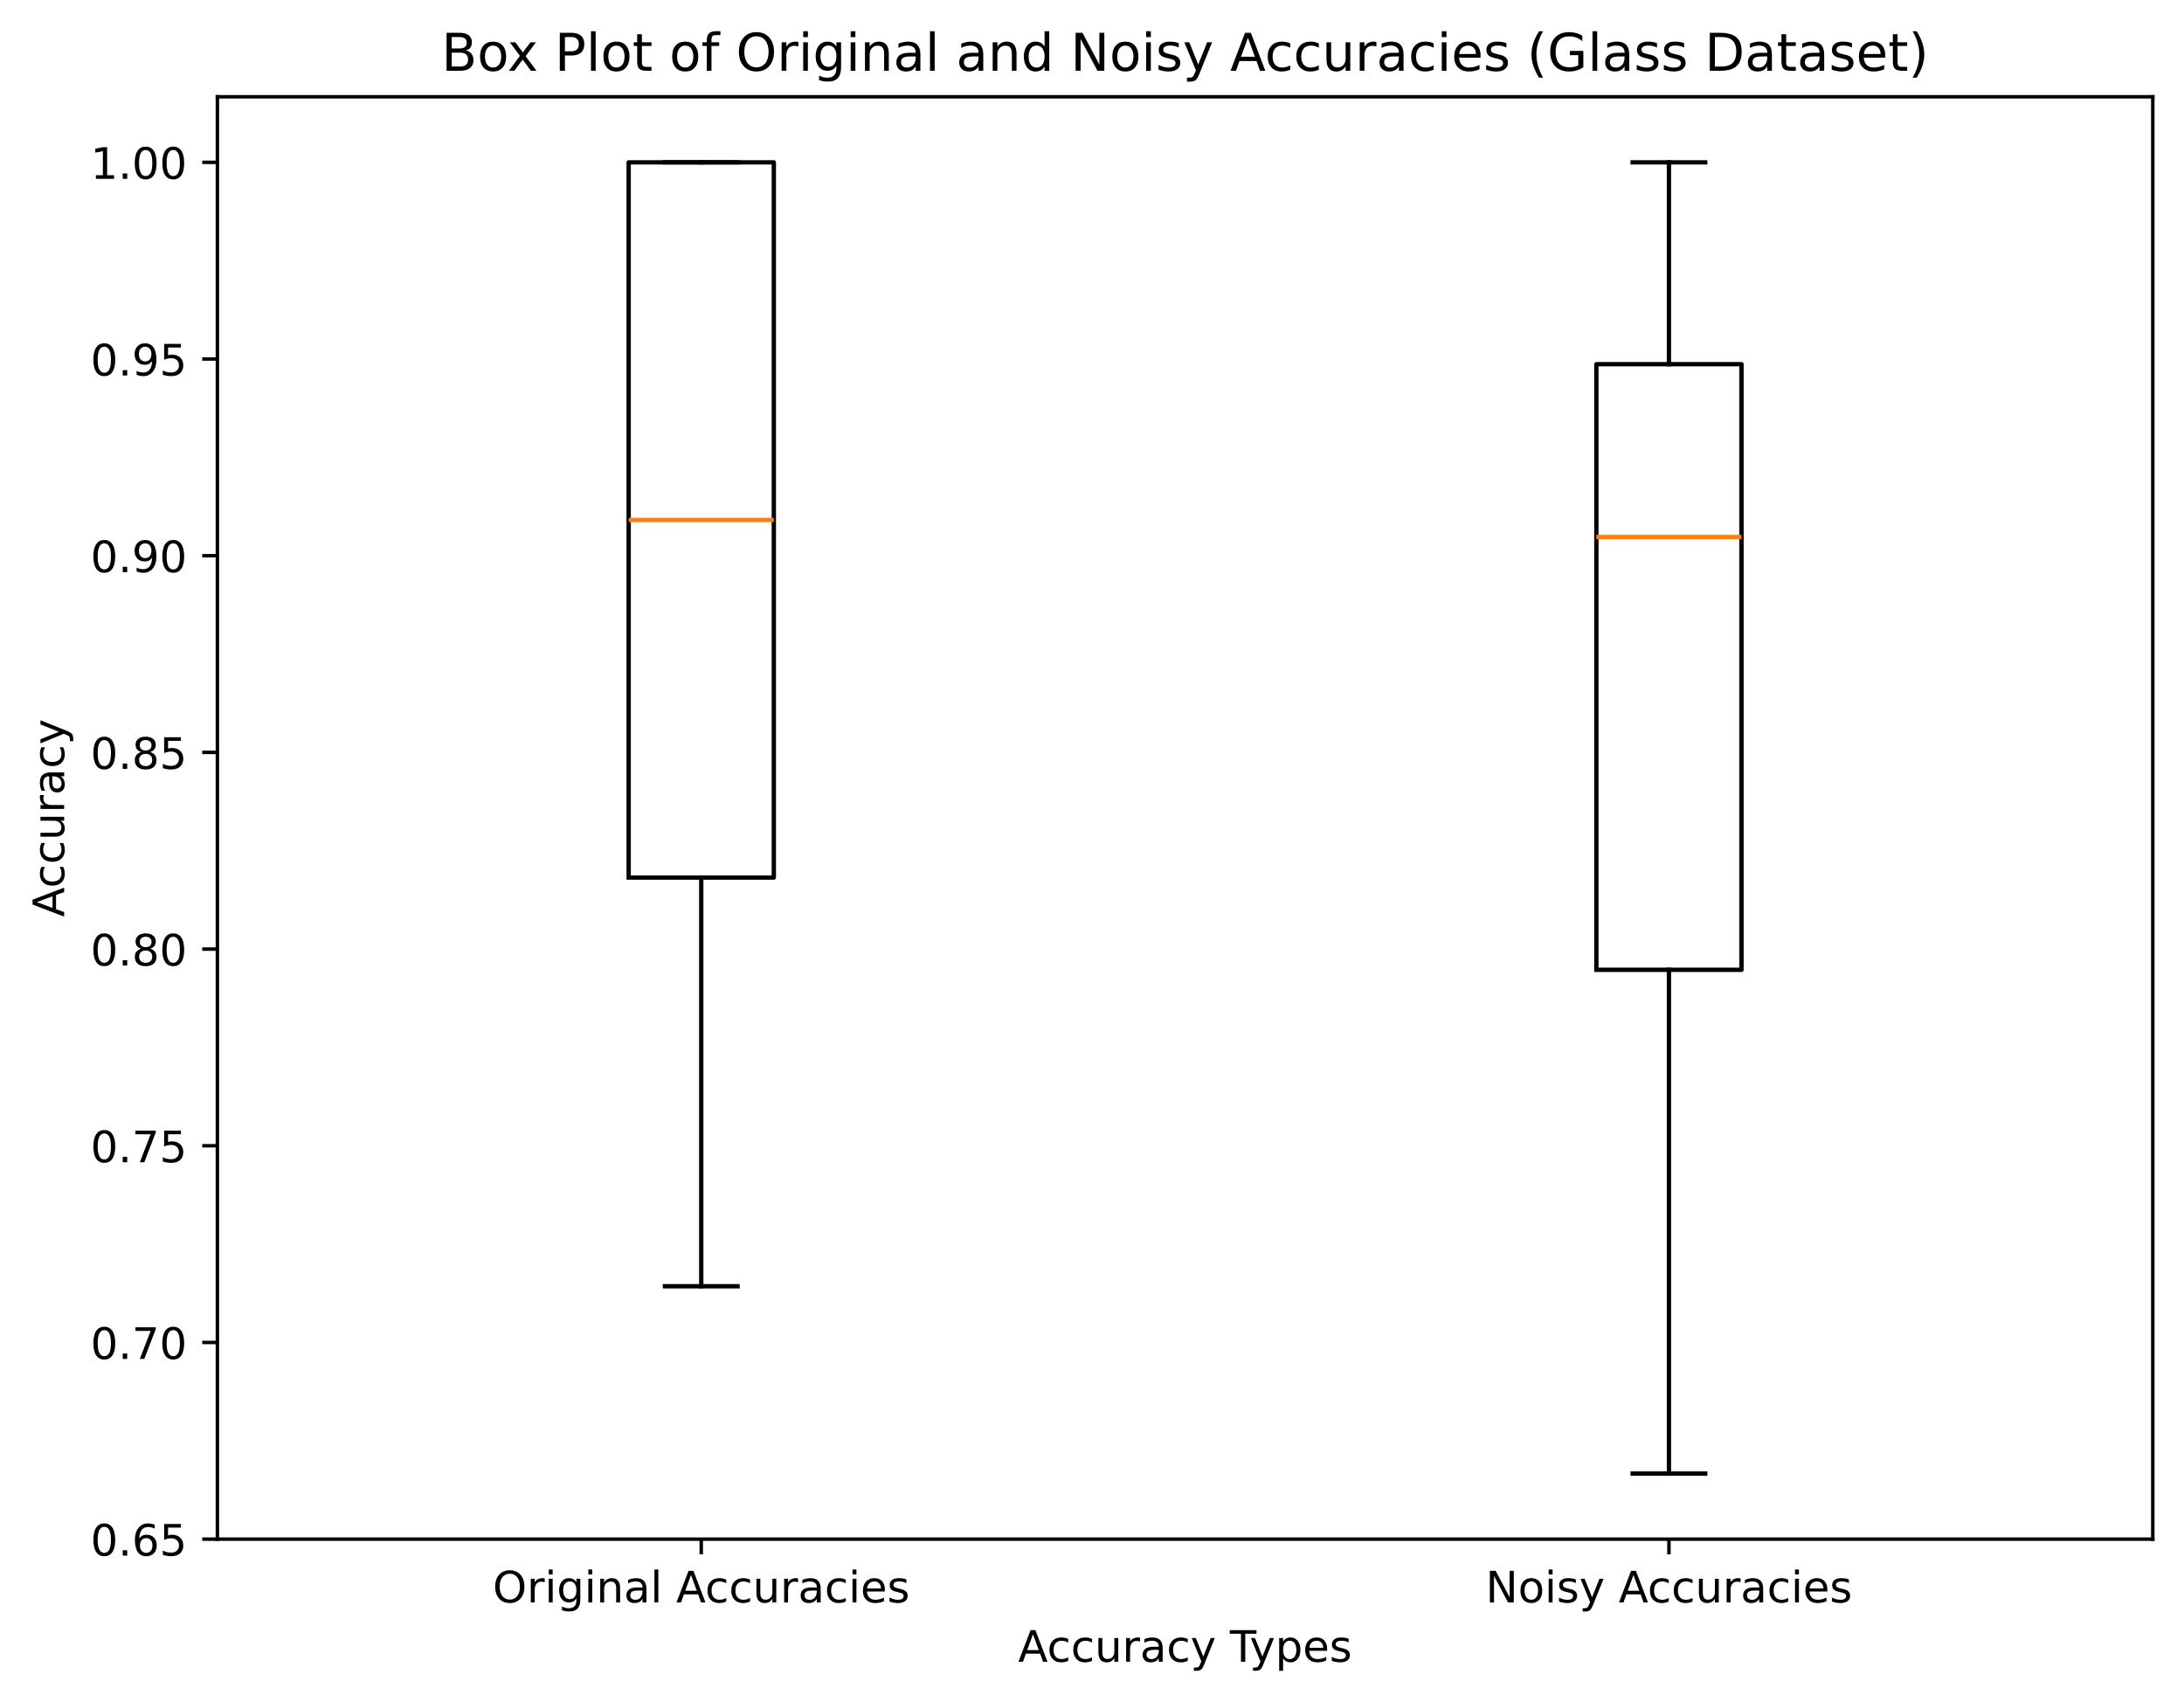
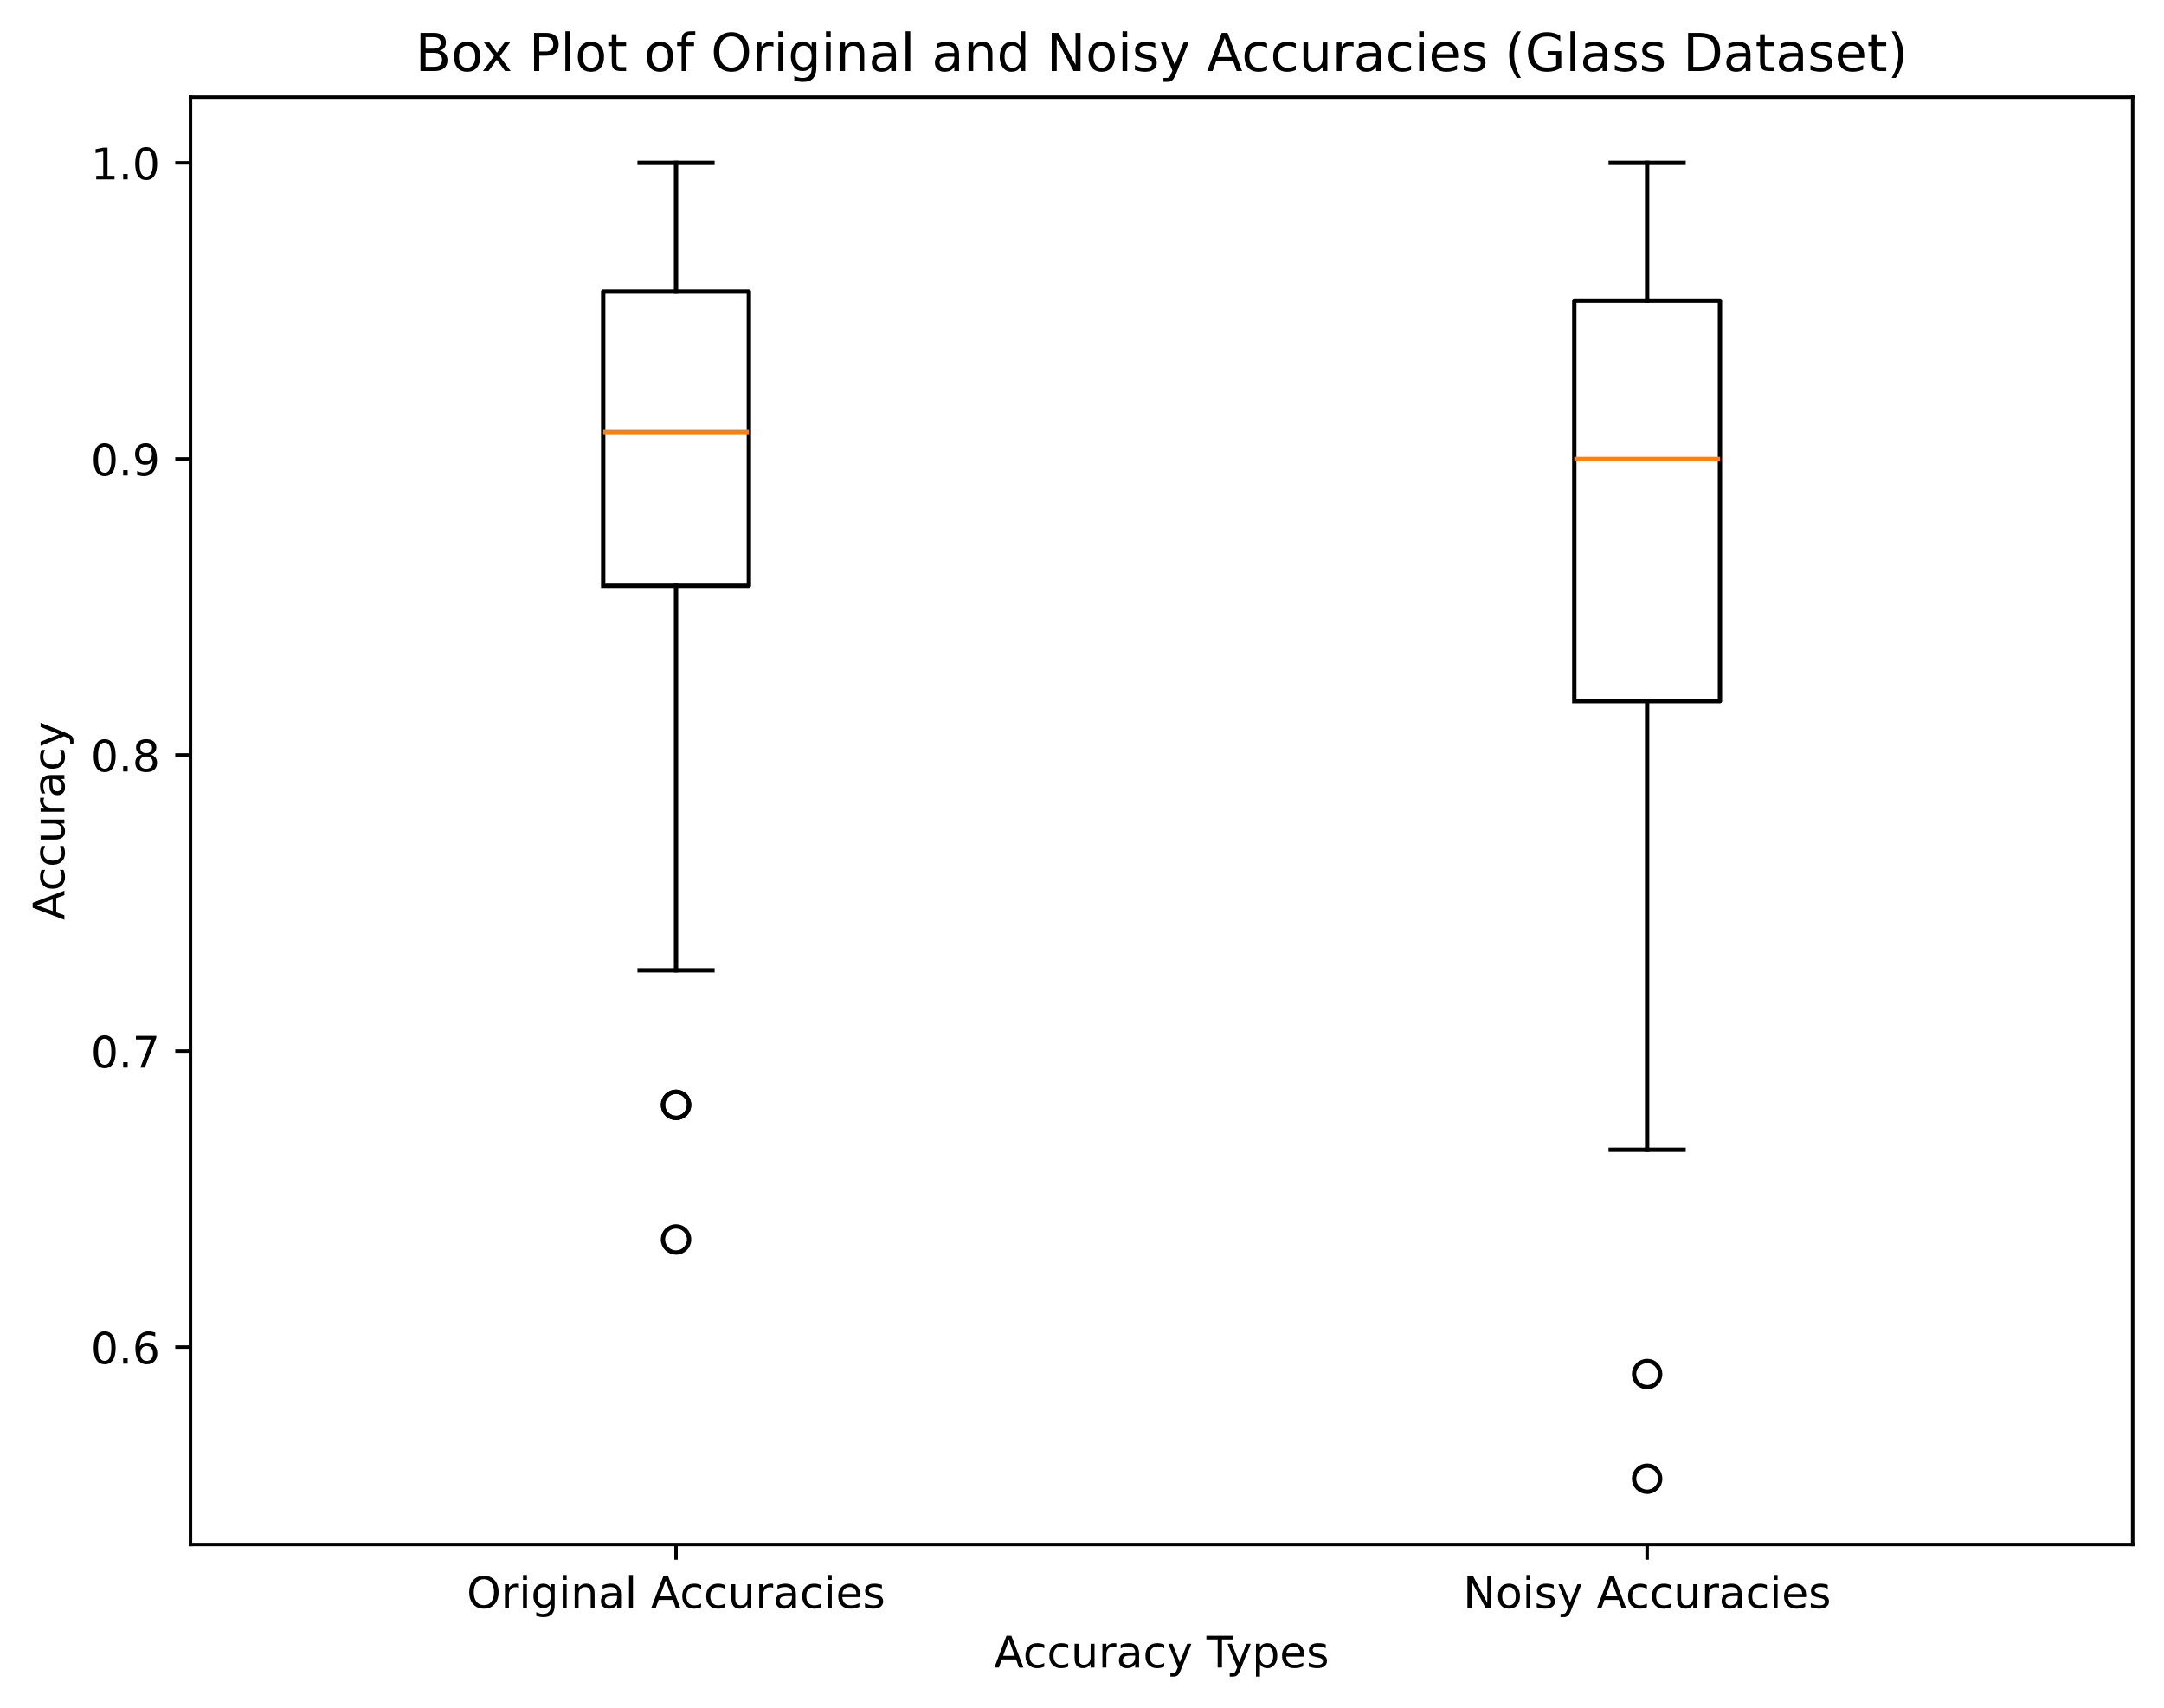
- <svg xmlns="http://www.w3.org/2000/svg" xmlns:xlink="http://www.w3.org/1999/xlink" width="503.744pt" height="392.514pt" viewBox="0 0 503.744 392.514" version="1.1">
+ <svg xmlns="http://www.w3.org/2000/svg" xmlns:xlink="http://www.w3.org/1999/xlink" width="497.381pt" height="392.514pt" viewBox="0 0 497.381 392.514" version="1.1">
  <defs>
    <style type="text/css">*{stroke-linejoin: round; stroke-linecap: butt}</style>
  </defs>
  <g id="figure_1">
    <g id="patch_1">
-       <path d="M 0 392.514  L 503.744 392.514  L 503.744 0  L 0 0  z " style="fill: #ffffff" />
+       <path d="M 0 392.514  L 497.381 392.514  L 497.381 0  L 0 0  z " style="fill: #ffffff" />
    </g>
    <g id="axes_1">
      <g id="patch_2">
-         <path d="M 50.144 354.958  L 496.544 354.958  L 496.544 22.318  L 50.144 22.318  z " style="fill: #ffffff" />
+         <path d="M 43.781 354.958  L 490.181 354.958  L 490.181 22.318  L 43.781 22.318  z " style="fill: #ffffff" />
      </g>
      <g id="matplotlib.axis_1">
        <g id="xtick_1">
          <g id="line2d_1">
            <defs>
-               <path id="mc51090e6df" d="M 0 0  L 0 3.5  " style="stroke: #000000; stroke-width: 0.8" />
+               <path id="mabdabd1447" d="M 0 0  L 0 3.5  " style="stroke: #000000; stroke-width: 0.8" />
            </defs>
            <g>
-               <use xlink:href="#mc51090e6df" x="161.744" y="354.958" style="stroke: #000000; stroke-width: 0.8" />
+               <use xlink:href="#mabdabd1447" x="155.381" y="354.958" style="stroke: #000000; stroke-width: 0.8" />
            </g>
          </g>
          <g id="text_1">
-             <g transform="translate(113.65 369.5566) scale(0.1 -0.1)">
+             <g transform="translate(107.2875 369.5566) scale(0.1 -0.1)">
              <defs>
                <path id="DejaVuSans-4f" d="M 2522 4238  Q 1834 4238 1429 3725  Q 1025 3213 1025 2328  Q 1025 1447 1429 934  Q 1834 422 2522 422  Q 3209 422 3611 934  Q 4013 1447 4013 2328  Q 4013 3213 3611 3725  Q 3209 4238 2522 4238  z M 2522 4750  Q 3503 4750 4090 4092  Q 4678 3434 4678 2328  Q 4678 1225 4090 567  Q 3503 -91 2522 -91  Q 1538 -91 948 565  Q 359 1222 359 2328  Q 359 3434 948 4092  Q 1538 4750 2522 4750  z " transform="scale(0.015625)" />
                <path id="DejaVuSans-72" d="M 2631 2963  Q 2534 3019 2420 3045  Q 2306 3072 2169 3072  Q 1681 3072 1420 2755  Q 1159 2438 1159 1844  L 1159 0  L 581 0  L 581 3500  L 1159 3500  L 1159 2956  Q 1341 3275 1631 3429  Q 1922 3584 2338 3584  Q 2397 3584 2469 3576  Q 2541 3569 2628 3553  L 2631 2963  z " transform="scale(0.015625)" />
                <path id="DejaVuSans-69" d="M 603 3500  L 1178 3500  L 1178 0  L 603 0  L 603 3500  z M 603 4863  L 1178 4863  L 1178 4134  L 603 4134  L 603 4863  z " transform="scale(0.015625)" />
                <path id="DejaVuSans-67" d="M 2906 1791  Q 2906 2416 2648 2759  Q 2391 3103 1925 3103  Q 1463 3103 1205 2759  Q 947 2416 947 1791  Q 947 1169 1205 825  Q 1463 481 1925 481  Q 2391 481 2648 825  Q 2906 1169 2906 1791  z M 3481 434  Q 3481 -459 3084 -895  Q 2688 -1331 1869 -1331  Q 1566 -1331 1297 -1286  Q 1028 -1241 775 -1147  L 775 -588  Q 1028 -725 1275 -790  Q 1522 -856 1778 -856  Q 2344 -856 2625 -561  Q 2906 -266 2906 331  L 2906 616  Q 2728 306 2450 153  Q 2172 0 1784 0  Q 1141 0 747 490  Q 353 981 353 1791  Q 353 2603 747 3093  Q 1141 3584 1784 3584  Q 2172 3584 2450 3431  Q 2728 3278 2906 2969  L 2906 3500  L 3481 3500  L 3481 434  z " transform="scale(0.015625)" />
                <path id="DejaVuSans-6e" d="M 3513 2113  L 3513 0  L 2938 0  L 2938 2094  Q 2938 2591 2744 2837  Q 2550 3084 2163 3084  Q 1697 3084 1428 2787  Q 1159 2491 1159 1978  L 1159 0  L 581 0  L 581 3500  L 1159 3500  L 1159 2956  Q 1366 3272 1645 3428  Q 1925 3584 2291 3584  Q 2894 3584 3203 3211  Q 3513 2838 3513 2113  z " transform="scale(0.015625)" />
                <path id="DejaVuSans-61" d="M 2194 1759  Q 1497 1759 1228 1600  Q 959 1441 959 1056  Q 959 750 1161 570  Q 1363 391 1709 391  Q 2188 391 2477 730  Q 2766 1069 2766 1631  L 2766 1759  L 2194 1759  z M 3341 1997  L 3341 0  L 2766 0  L 2766 531  Q 2569 213 2275 61  Q 1981 -91 1556 -91  Q 1019 -91 701 211  Q 384 513 384 1019  Q 384 1609 779 1909  Q 1175 2209 1959 2209  L 2766 2209  L 2766 2266  Q 2766 2663 2505 2880  Q 2244 3097 1772 3097  Q 1472 3097 1187 3025  Q 903 2953 641 2809  L 641 3341  Q 956 3463 1253 3523  Q 1550 3584 1831 3584  Q 2591 3584 2966 3190  Q 3341 2797 3341 1997  z " transform="scale(0.015625)" />
                <path id="DejaVuSans-6c" d="M 603 4863  L 1178 4863  L 1178 0  L 603 0  L 603 4863  z " transform="scale(0.015625)" />
                <path id="DejaVuSans-20" transform="scale(0.015625)" />
                <path id="DejaVuSans-41" d="M 2188 4044  L 1331 1722  L 3047 1722  L 2188 4044  z M 1831 4666  L 2547 4666  L 4325 0  L 3669 0  L 3244 1197  L 1141 1197  L 716 0  L 50 0  L 1831 4666  z " transform="scale(0.015625)" />
                <path id="DejaVuSans-63" d="M 3122 3366  L 3122 2828  Q 2878 2963 2633 3030  Q 2388 3097 2138 3097  Q 1578 3097 1268 2742  Q 959 2388 959 1747  Q 959 1106 1268 751  Q 1578 397 2138 397  Q 2388 397 2633 464  Q 2878 531 3122 666  L 3122 134  Q 2881 22 2623 -34  Q 2366 -91 2075 -91  Q 1284 -91 818 406  Q 353 903 353 1747  Q 353 2603 823 3093  Q 1294 3584 2113 3584  Q 2378 3584 2631 3529  Q 2884 3475 3122 3366  z " transform="scale(0.015625)" />
                <path id="DejaVuSans-75" d="M 544 1381  L 544 3500  L 1119 3500  L 1119 1403  Q 1119 906 1312 657  Q 1506 409 1894 409  Q 2359 409 2629 706  Q 2900 1003 2900 1516  L 2900 3500  L 3475 3500  L 3475 0  L 2900 0  L 2900 538  Q 2691 219 2414 64  Q 2138 -91 1772 -91  Q 1169 -91 856 284  Q 544 659 544 1381  z M 1991 3584  L 1991 3584  z " transform="scale(0.015625)" />
                <path id="DejaVuSans-65" d="M 3597 1894  L 3597 1613  L 953 1613  Q 991 1019 1311 708  Q 1631 397 2203 397  Q 2534 397 2845 478  Q 3156 559 3463 722  L 3463 178  Q 3153 47 2828 -22  Q 2503 -91 2169 -91  Q 1331 -91 842 396  Q 353 884 353 1716  Q 353 2575 817 3079  Q 1281 3584 2069 3584  Q 2775 3584 3186 3129  Q 3597 2675 3597 1894  z M 3022 2063  Q 3016 2534 2758 2815  Q 2500 3097 2075 3097  Q 1594 3097 1305 2825  Q 1016 2553 972 2059  L 3022 2063  z " transform="scale(0.015625)" />
                <path id="DejaVuSans-73" d="M 2834 3397  L 2834 2853  Q 2591 2978 2328 3040  Q 2066 3103 1784 3103  Q 1356 3103 1142 2972  Q 928 2841 928 2578  Q 928 2378 1081 2264  Q 1234 2150 1697 2047  L 1894 2003  Q 2506 1872 2764 1633  Q 3022 1394 3022 966  Q 3022 478 2636 193  Q 2250 -91 1575 -91  Q 1294 -91 989 -36  Q 684 19 347 128  L 347 722  Q 666 556 975 473  Q 1284 391 1588 391  Q 1994 391 2212 530  Q 2431 669 2431 922  Q 2431 1156 2273 1281  Q 2116 1406 1581 1522  L 1381 1569  Q 847 1681 609 1914  Q 372 2147 372 2553  Q 372 3047 722 3315  Q 1072 3584 1716 3584  Q 2034 3584 2315 3537  Q 2597 3491 2834 3397  z " transform="scale(0.015625)" />
              </defs>
              <use xlink:href="#DejaVuSans-4f" />
              <use xlink:href="#DejaVuSans-72" x="78.711" />
              <use xlink:href="#DejaVuSans-69" x="119.824" />
              <use xlink:href="#DejaVuSans-67" x="147.607" />
              <use xlink:href="#DejaVuSans-69" x="211.084" />
              <use xlink:href="#DejaVuSans-6e" x="238.867" />
              <use xlink:href="#DejaVuSans-61" x="302.246" />
              <use xlink:href="#DejaVuSans-6c" x="363.525" />
              <use xlink:href="#DejaVuSans-20" x="391.309" />
              <use xlink:href="#DejaVuSans-41" x="423.096" />
              <use xlink:href="#DejaVuSans-63" x="489.754" />
              <use xlink:href="#DejaVuSans-63" x="544.734" />
              <use xlink:href="#DejaVuSans-75" x="599.715" />
              <use xlink:href="#DejaVuSans-72" x="663.094" />
              <use xlink:href="#DejaVuSans-61" x="704.207" />
              <use xlink:href="#DejaVuSans-63" x="765.486" />
              <use xlink:href="#DejaVuSans-69" x="820.467" />
              <use xlink:href="#DejaVuSans-65" x="848.25" />
              <use xlink:href="#DejaVuSans-73" x="909.773" />
            </g>
          </g>
        </g>
        <g id="xtick_2">
          <g id="line2d_2">
            <g>
-               <use xlink:href="#mc51090e6df" x="384.944" y="354.958" style="stroke: #000000; stroke-width: 0.8" />
+               <use xlink:href="#mabdabd1447" x="378.581" y="354.958" style="stroke: #000000; stroke-width: 0.8" />
            </g>
          </g>
          <g id="text_2">
-             <g transform="translate(342.6625 369.5566) scale(0.1 -0.1)">
+             <g transform="translate(336.3 369.5566) scale(0.1 -0.1)">
              <defs>
                <path id="DejaVuSans-4e" d="M 628 4666  L 1478 4666  L 3547 763  L 3547 4666  L 4159 4666  L 4159 0  L 3309 0  L 1241 3903  L 1241 0  L 628 0  L 628 4666  z " transform="scale(0.015625)" />
                <path id="DejaVuSans-6f" d="M 1959 3097  Q 1497 3097 1228 2736  Q 959 2375 959 1747  Q 959 1119 1226 758  Q 1494 397 1959 397  Q 2419 397 2687 759  Q 2956 1122 2956 1747  Q 2956 2369 2687 2733  Q 2419 3097 1959 3097  z M 1959 3584  Q 2709 3584 3137 3096  Q 3566 2609 3566 1747  Q 3566 888 3137 398  Q 2709 -91 1959 -91  Q 1206 -91 779 398  Q 353 888 353 1747  Q 353 2609 779 3096  Q 1206 3584 1959 3584  z " transform="scale(0.015625)" />
                <path id="DejaVuSans-79" d="M 2059 -325  Q 1816 -950 1584 -1140  Q 1353 -1331 966 -1331  L 506 -1331  L 506 -850  L 844 -850  Q 1081 -850 1212 -737  Q 1344 -625 1503 -206  L 1606 56  L 191 3500  L 800 3500  L 1894 763  L 2988 3500  L 3597 3500  L 2059 -325  z " transform="scale(0.015625)" />
              </defs>
              <use xlink:href="#DejaVuSans-4e" />
              <use xlink:href="#DejaVuSans-6f" x="74.805" />
              <use xlink:href="#DejaVuSans-69" x="135.986" />
              <use xlink:href="#DejaVuSans-73" x="163.77" />
              <use xlink:href="#DejaVuSans-79" x="215.869" />
              <use xlink:href="#DejaVuSans-20" x="275.049" />
              <use xlink:href="#DejaVuSans-41" x="306.836" />
              <use xlink:href="#DejaVuSans-63" x="373.494" />
              <use xlink:href="#DejaVuSans-63" x="428.475" />
              <use xlink:href="#DejaVuSans-75" x="483.455" />
              <use xlink:href="#DejaVuSans-72" x="546.834" />
              <use xlink:href="#DejaVuSans-61" x="587.947" />
              <use xlink:href="#DejaVuSans-63" x="649.227" />
              <use xlink:href="#DejaVuSans-69" x="704.207" />
              <use xlink:href="#DejaVuSans-65" x="731.99" />
              <use xlink:href="#DejaVuSans-73" x="793.514" />
            </g>
          </g>
        </g>
        <g id="text_3">
-           <g transform="translate(234.8391 383.2347) scale(0.1 -0.1)">
+           <g transform="translate(228.4766 383.2347) scale(0.1 -0.1)">
            <defs>
              <path id="DejaVuSans-54" d="M -19 4666  L 3928 4666  L 3928 4134  L 2272 4134  L 2272 0  L 1638 0  L 1638 4134  L -19 4134  L -19 4666  z " transform="scale(0.015625)" />
              <path id="DejaVuSans-70" d="M 1159 525  L 1159 -1331  L 581 -1331  L 581 3500  L 1159 3500  L 1159 2969  Q 1341 3281 1617 3432  Q 1894 3584 2278 3584  Q 2916 3584 3314 3078  Q 3713 2572 3713 1747  Q 3713 922 3314 415  Q 2916 -91 2278 -91  Q 1894 -91 1617 61  Q 1341 213 1159 525  z M 3116 1747  Q 3116 2381 2855 2742  Q 2594 3103 2138 3103  Q 1681 3103 1420 2742  Q 1159 2381 1159 1747  Q 1159 1113 1420 752  Q 1681 391 2138 391  Q 2594 391 2855 752  Q 3116 1113 3116 1747  z " transform="scale(0.015625)" />
            </defs>
            <use xlink:href="#DejaVuSans-41" />
            <use xlink:href="#DejaVuSans-63" x="66.658" />
            <use xlink:href="#DejaVuSans-63" x="121.639" />
            <use xlink:href="#DejaVuSans-75" x="176.619" />
            <use xlink:href="#DejaVuSans-72" x="239.998" />
            <use xlink:href="#DejaVuSans-61" x="281.111" />
            <use xlink:href="#DejaVuSans-63" x="342.391" />
            <use xlink:href="#DejaVuSans-79" x="397.371" />
            <use xlink:href="#DejaVuSans-20" x="456.551" />
            <use xlink:href="#DejaVuSans-54" x="488.338" />
            <use xlink:href="#DejaVuSans-79" x="533.797" />
            <use xlink:href="#DejaVuSans-70" x="592.977" />
            <use xlink:href="#DejaVuSans-65" x="656.453" />
            <use xlink:href="#DejaVuSans-73" x="717.977" />
          </g>
        </g>
      </g>
      <g id="matplotlib.axis_2">
        <g id="ytick_1">
          <g id="line2d_3">
            <defs>
-               <path id="m0db973814f" d="M 0 0  L -3.5 0  " style="stroke: #000000; stroke-width: 0.8" />
+               <path id="ma15ca8f8d2" d="M 0 0  L -3.5 0  " style="stroke: #000000; stroke-width: 0.8" />
            </defs>
            <g>
-               <use xlink:href="#m0db973814f" x="50.144" y="354.958" style="stroke: #000000; stroke-width: 0.8" />
+               <use xlink:href="#ma15ca8f8d2" x="43.781" y="309.598" style="stroke: #000000; stroke-width: 0.8" />
            </g>
          </g>
          <g id="text_4">
-             <g transform="translate(20.87813 358.7573) scale(0.1 -0.1)">
+             <g transform="translate(20.87813 313.3973) scale(0.1 -0.1)">
              <defs>
                <path id="DejaVuSans-30" d="M 2034 4250  Q 1547 4250 1301 3770  Q 1056 3291 1056 2328  Q 1056 1369 1301 889  Q 1547 409 2034 409  Q 2525 409 2770 889  Q 3016 1369 3016 2328  Q 3016 3291 2770 3770  Q 2525 4250 2034 4250  z M 2034 4750  Q 2819 4750 3233 4129  Q 3647 3509 3647 2328  Q 3647 1150 3233 529  Q 2819 -91 2034 -91  Q 1250 -91 836 529  Q 422 1150 422 2328  Q 422 3509 836 4129  Q 1250 4750 2034 4750  z " transform="scale(0.015625)" />
                <path id="DejaVuSans-2e" d="M 684 794  L 1344 794  L 1344 0  L 684 0  L 684 794  z " transform="scale(0.015625)" />
                <path id="DejaVuSans-36" d="M 2113 2584  Q 1688 2584 1439 2293  Q 1191 2003 1191 1497  Q 1191 994 1439 701  Q 1688 409 2113 409  Q 2538 409 2786 701  Q 3034 994 3034 1497  Q 3034 2003 2786 2293  Q 2538 2584 2113 2584  z M 3366 4563  L 3366 3988  Q 3128 4100 2886 4159  Q 2644 4219 2406 4219  Q 1781 4219 1451 3797  Q 1122 3375 1075 2522  Q 1259 2794 1537 2939  Q 1816 3084 2150 3084  Q 2853 3084 3261 2657  Q 3669 2231 3669 1497  Q 3669 778 3244 343  Q 2819 -91 2113 -91  Q 1303 -91 875 529  Q 447 1150 447 2328  Q 447 3434 972 4092  Q 1497 4750 2381 4750  Q 2619 4750 2861 4703  Q 3103 4656 3366 4563  z " transform="scale(0.015625)" />
-                 <path id="DejaVuSans-35" d="M 691 4666  L 3169 4666  L 3169 4134  L 1269 4134  L 1269 2991  Q 1406 3038 1543 3061  Q 1681 3084 1819 3084  Q 2600 3084 3056 2656  Q 3513 2228 3513 1497  Q 3513 744 3044 326  Q 2575 -91 1722 -91  Q 1428 -91 1123 -41  Q 819 9 494 109  L 494 744  Q 775 591 1075 516  Q 1375 441 1709 441  Q 2250 441 2565 725  Q 2881 1009 2881 1497  Q 2881 1984 2565 2268  Q 2250 2553 1709 2553  Q 1456 2553 1204 2497  Q 953 2441 691 2322  L 691 4666  z " transform="scale(0.015625)" />
              </defs>
              <use xlink:href="#DejaVuSans-30" />
              <use xlink:href="#DejaVuSans-2e" x="63.623" />
              <use xlink:href="#DejaVuSans-36" x="95.41" />
-               <use xlink:href="#DejaVuSans-35" x="159.033" />
            </g>
          </g>
        </g>
        <g id="ytick_2">
          <g id="line2d_4">
            <g>
-               <use xlink:href="#m0db973814f" x="50.144" y="309.598" style="stroke: #000000; stroke-width: 0.8" />
+               <use xlink:href="#ma15ca8f8d2" x="43.781" y="241.558" style="stroke: #000000; stroke-width: 0.8" />
            </g>
          </g>
          <g id="text_5">
-             <g transform="translate(20.87813 313.3973) scale(0.1 -0.1)">
+             <g transform="translate(20.87813 245.3573) scale(0.1 -0.1)">
              <defs>
                <path id="DejaVuSans-37" d="M 525 4666  L 3525 4666  L 3525 4397  L 1831 0  L 1172 0  L 2766 4134  L 525 4134  L 525 4666  z " transform="scale(0.015625)" />
              </defs>
              <use xlink:href="#DejaVuSans-30" />
              <use xlink:href="#DejaVuSans-2e" x="63.623" />
              <use xlink:href="#DejaVuSans-37" x="95.41" />
-               <use xlink:href="#DejaVuSans-30" x="159.033" />
            </g>
          </g>
        </g>
        <g id="ytick_3">
          <g id="line2d_5">
            <g>
-               <use xlink:href="#m0db973814f" x="50.144" y="264.238" style="stroke: #000000; stroke-width: 0.8" />
+               <use xlink:href="#ma15ca8f8d2" x="43.781" y="173.518" style="stroke: #000000; stroke-width: 0.8" />
            </g>
          </g>
          <g id="text_6">
-             <g transform="translate(20.87813 268.0373) scale(0.1 -0.1)">
+             <g transform="translate(20.87813 177.3173) scale(0.1 -0.1)">
+               <defs>
+                 <path id="DejaVuSans-38" d="M 2034 2216  Q 1584 2216 1326 1975  Q 1069 1734 1069 1313  Q 1069 891 1326 650  Q 1584 409 2034 409  Q 2484 409 2743 651  Q 3003 894 3003 1313  Q 3003 1734 2745 1975  Q 2488 2216 2034 2216  z M 1403 2484  Q 997 2584 770 2862  Q 544 3141 544 3541  Q 544 4100 942 4425  Q 1341 4750 2034 4750  Q 2731 4750 3128 4425  Q 3525 4100 3525 3541  Q 3525 3141 3298 2862  Q 3072 2584 2669 2484  Q 3125 2378 3379 2068  Q 3634 1759 3634 1313  Q 3634 634 3220 271  Q 2806 -91 2034 -91  Q 1263 -91 848 271  Q 434 634 434 1313  Q 434 1759 690 2068  Q 947 2378 1403 2484  z M 1172 3481  Q 1172 3119 1398 2916  Q 1625 2713 2034 2713  Q 2441 2713 2670 2916  Q 2900 3119 2900 3481  Q 2900 3844 2670 4047  Q 2441 4250 2034 4250  Q 1625 4250 1398 4047  Q 1172 3844 1172 3481  z " transform="scale(0.015625)" />
+               </defs>
              <use xlink:href="#DejaVuSans-30" />
              <use xlink:href="#DejaVuSans-2e" x="63.623" />
-               <use xlink:href="#DejaVuSans-37" x="95.41" />
-               <use xlink:href="#DejaVuSans-35" x="159.033" />
+               <use xlink:href="#DejaVuSans-38" x="95.41" />
            </g>
          </g>
        </g>
        <g id="ytick_4">
          <g id="line2d_6">
            <g>
-               <use xlink:href="#m0db973814f" x="50.144" y="218.878" style="stroke: #000000; stroke-width: 0.8" />
+               <use xlink:href="#ma15ca8f8d2" x="43.781" y="105.478" style="stroke: #000000; stroke-width: 0.8" />
            </g>
          </g>
          <g id="text_7">
-             <g transform="translate(20.87813 222.6773) scale(0.1 -0.1)">
-               <defs>
-                 <path id="DejaVuSans-38" d="M 2034 2216  Q 1584 2216 1326 1975  Q 1069 1734 1069 1313  Q 1069 891 1326 650  Q 1584 409 2034 409  Q 2484 409 2743 651  Q 3003 894 3003 1313  Q 3003 1734 2745 1975  Q 2488 2216 2034 2216  z M 1403 2484  Q 997 2584 770 2862  Q 544 3141 544 3541  Q 544 4100 942 4425  Q 1341 4750 2034 4750  Q 2731 4750 3128 4425  Q 3525 4100 3525 3541  Q 3525 3141 3298 2862  Q 3072 2584 2669 2484  Q 3125 2378 3379 2068  Q 3634 1759 3634 1313  Q 3634 634 3220 271  Q 2806 -91 2034 -91  Q 1263 -91 848 271  Q 434 634 434 1313  Q 434 1759 690 2068  Q 947 2378 1403 2484  z M 1172 3481  Q 1172 3119 1398 2916  Q 1625 2713 2034 2713  Q 2441 2713 2670 2916  Q 2900 3119 2900 3481  Q 2900 3844 2670 4047  Q 2441 4250 2034 4250  Q 1625 4250 1398 4047  Q 1172 3844 1172 3481  z " transform="scale(0.015625)" />
+             <g transform="translate(20.87813 109.2773) scale(0.1 -0.1)">
+               <defs>
+                 <path id="DejaVuSans-39" d="M 703 97  L 703 672  Q 941 559 1184 500  Q 1428 441 1663 441  Q 2288 441 2617 861  Q 2947 1281 2994 2138  Q 2813 1869 2534 1725  Q 2256 1581 1919 1581  Q 1219 1581 811 2004  Q 403 2428 403 3163  Q 403 3881 828 4315  Q 1253 4750 1959 4750  Q 2769 4750 3195 4129  Q 3622 3509 3622 2328  Q 3622 1225 3098 567  Q 2575 -91 1691 -91  Q 1453 -91 1209 -44  Q 966 3 703 97  z M 1959 2075  Q 2384 2075 2632 2365  Q 2881 2656 2881 3163  Q 2881 3666 2632 3958  Q 2384 4250 1959 4250  Q 1534 4250 1286 3958  Q 1038 3666 1038 3163  Q 1038 2656 1286 2365  Q 1534 2075 1959 2075  z " transform="scale(0.015625)" />
              </defs>
              <use xlink:href="#DejaVuSans-30" />
              <use xlink:href="#DejaVuSans-2e" x="63.623" />
-               <use xlink:href="#DejaVuSans-38" x="95.41" />
-               <use xlink:href="#DejaVuSans-30" x="159.033" />
+               <use xlink:href="#DejaVuSans-39" x="95.41" />
            </g>
          </g>
        </g>
        <g id="ytick_5">
          <g id="line2d_7">
            <g>
-               <use xlink:href="#m0db973814f" x="50.144" y="173.518" style="stroke: #000000; stroke-width: 0.8" />
+               <use xlink:href="#ma15ca8f8d2" x="43.781" y="37.438" style="stroke: #000000; stroke-width: 0.8" />
            </g>
          </g>
          <g id="text_8">
-             <g transform="translate(20.87813 177.3173) scale(0.1 -0.1)">
-               <use xlink:href="#DejaVuSans-30" />
-               <use xlink:href="#DejaVuSans-2e" x="63.623" />
-               <use xlink:href="#DejaVuSans-38" x="95.41" />
-               <use xlink:href="#DejaVuSans-35" x="159.033" />
-             </g>
-           </g>
-         </g>
-         <g id="ytick_6">
-           <g id="line2d_8">
-             <g>
-               <use xlink:href="#m0db973814f" x="50.144" y="128.158" style="stroke: #000000; stroke-width: 0.8" />
-             </g>
-           </g>
-           <g id="text_9">
-             <g transform="translate(20.87813 131.9573) scale(0.1 -0.1)">
-               <defs>
-                 <path id="DejaVuSans-39" d="M 703 97  L 703 672  Q 941 559 1184 500  Q 1428 441 1663 441  Q 2288 441 2617 861  Q 2947 1281 2994 2138  Q 2813 1869 2534 1725  Q 2256 1581 1919 1581  Q 1219 1581 811 2004  Q 403 2428 403 3163  Q 403 3881 828 4315  Q 1253 4750 1959 4750  Q 2769 4750 3195 4129  Q 3622 3509 3622 2328  Q 3622 1225 3098 567  Q 2575 -91 1691 -91  Q 1453 -91 1209 -44  Q 966 3 703 97  z M 1959 2075  Q 2384 2075 2632 2365  Q 2881 2656 2881 3163  Q 2881 3666 2632 3958  Q 2384 4250 1959 4250  Q 1534 4250 1286 3958  Q 1038 3666 1038 3163  Q 1038 2656 1286 2365  Q 1534 2075 1959 2075  z " transform="scale(0.015625)" />
-               </defs>
-               <use xlink:href="#DejaVuSans-30" />
-               <use xlink:href="#DejaVuSans-2e" x="63.623" />
-               <use xlink:href="#DejaVuSans-39" x="95.41" />
-               <use xlink:href="#DejaVuSans-30" x="159.033" />
-             </g>
-           </g>
-         </g>
-         <g id="ytick_7">
-           <g id="line2d_9">
-             <g>
-               <use xlink:href="#m0db973814f" x="50.144" y="82.798" style="stroke: #000000; stroke-width: 0.8" />
-             </g>
-           </g>
-           <g id="text_10">
-             <g transform="translate(20.87813 86.59734) scale(0.1 -0.1)">
-               <use xlink:href="#DejaVuSans-30" />
-               <use xlink:href="#DejaVuSans-2e" x="63.623" />
-               <use xlink:href="#DejaVuSans-39" x="95.41" />
-               <use xlink:href="#DejaVuSans-35" x="159.033" />
-             </g>
-           </g>
-         </g>
-         <g id="ytick_8">
-           <g id="line2d_10">
-             <g>
-               <use xlink:href="#m0db973814f" x="50.144" y="37.438" style="stroke: #000000; stroke-width: 0.8" />
-             </g>
-           </g>
-           <g id="text_11">
            <g transform="translate(20.87813 41.23734) scale(0.1 -0.1)">
              <defs>
                <path id="DejaVuSans-31" d="M 794 531  L 1825 531  L 1825 4091  L 703 3866  L 703 4441  L 1819 4666  L 2450 4666  L 2450 531  L 3481 531  L 3481 0  L 794 0  L 794 531  z " transform="scale(0.015625)" />
              </defs>
              <use xlink:href="#DejaVuSans-31" />
              <use xlink:href="#DejaVuSans-2e" x="63.623" />
              <use xlink:href="#DejaVuSans-30" x="95.41" />
-               <use xlink:href="#DejaVuSans-30" x="159.033" />
-             </g>
-           </g>
-         </g>
-         <g id="text_12">
+             </g>
+           </g>
+         </g>
+         <g id="text_9">
          <g transform="translate(14.79844 211.4663) rotate(-90) scale(0.1 -0.1)">
            <use xlink:href="#DejaVuSans-41" />
            <use xlink:href="#DejaVuSans-63" x="66.658" />
            <use xlink:href="#DejaVuSans-63" x="121.639" />
            <use xlink:href="#DejaVuSans-75" x="176.619" />
            <use xlink:href="#DejaVuSans-72" x="239.998" />
            <use xlink:href="#DejaVuSans-61" x="281.111" />
            <use xlink:href="#DejaVuSans-63" x="342.391" />
            <use xlink:href="#DejaVuSans-79" x="397.371" />
          </g>
        </g>
      </g>
+       <g id="line2d_8">
+         <path d="M 138.641 134.638  L 172.121 134.638  L 172.121 67.021  L 138.641 67.021  L 138.641 134.638  " clip-path="url(#pa31dfd7f23)" style="fill: none; stroke: #000000; stroke-linecap: square" />
+       </g>
+       <g id="line2d_9">
+         <path d="M 155.381 134.638  L 155.381 223.002  " clip-path="url(#pa31dfd7f23)" style="fill: none; stroke: #000000; stroke-linecap: square" />
+       </g>
+       <g id="line2d_10">
+         <path d="M 155.381 67.021  L 155.381 37.438  " clip-path="url(#pa31dfd7f23)" style="fill: none; stroke: #000000; stroke-linecap: square" />
+       </g>
      <g id="line2d_11">
-         <path d="M 145.004 202.384  L 178.484 202.384  L 178.484 37.438  L 145.004 37.438  L 145.004 202.384  " clip-path="url(#p9200343633)" style="fill: none; stroke: #000000; stroke-linecap: square" />
+         <path d="M 147.011 223.002  L 163.751 223.002  " clip-path="url(#pa31dfd7f23)" style="fill: none; stroke: #000000; stroke-linecap: square" />
      </g>
      <g id="line2d_12">
-         <path d="M 161.744 202.384  L 161.744 296.638  " clip-path="url(#p9200343633)" style="fill: none; stroke: #000000; stroke-linecap: square" />
+         <path d="M 147.011 37.438  L 163.751 37.438  " clip-path="url(#pa31dfd7f23)" style="fill: none; stroke: #000000; stroke-linecap: square" />
      </g>
      <g id="line2d_13">
-         <path d="M 161.744 37.438  L 161.744 37.438  " clip-path="url(#p9200343633)" style="fill: none; stroke: #000000; stroke-linecap: square" />
+         <defs>
+           <path id="m48a4d6f429" d="M 0 3  C 0.796 3 1.559 2.684 2.121 2.121  C 2.684 1.559 3 0.796 3 0  C 3 -0.796 2.684 -1.559 2.121 -2.121  C 1.559 -2.684 0.796 -3 0 -3  C -0.796 -3 -1.559 -2.684 -2.121 -2.121  C -2.684 -1.559 -3 -0.796 -3 0  C -3 0.796 -2.684 1.559 -2.121 2.121  C -1.559 2.684 -0.796 3 0 3  z " style="stroke: #000000" />
+         </defs>
+         <g clip-path="url(#pa31dfd7f23)">
+           <use xlink:href="#m48a4d6f429" x="155.381" y="253.929" style="fill-opacity: 0; stroke: #000000" />
+           <use xlink:href="#m48a4d6f429" x="155.381" y="253.929" style="fill-opacity: 0; stroke: #000000" />
+           <use xlink:href="#m48a4d6f429" x="155.381" y="284.856" style="fill-opacity: 0; stroke: #000000" />
+         </g>
      </g>
      <g id="line2d_14">
-         <path d="M 153.374 296.638  L 170.114 296.638  " clip-path="url(#p9200343633)" style="fill: none; stroke: #000000; stroke-linecap: square" />
+         <path d="M 361.841 161.147  L 395.321 161.147  L 395.321 69.102  L 361.841 69.102  L 361.841 161.147  " clip-path="url(#pa31dfd7f23)" style="fill: none; stroke: #000000; stroke-linecap: square" />
      </g>
      <g id="line2d_15">
-         <path d="M 153.374 37.438  L 170.114 37.438  " clip-path="url(#p9200343633)" style="fill: none; stroke: #000000; stroke-linecap: square" />
-       </g>
-       <g id="line2d_16" />
+         <path d="M 378.581 161.147  L 378.581 264.238  " clip-path="url(#pa31dfd7f23)" style="fill: none; stroke: #000000; stroke-linecap: square" />
+       </g>
+       <g id="line2d_16">
+         <path d="M 378.581 69.102  L 378.581 37.438  " clip-path="url(#pa31dfd7f23)" style="fill: none; stroke: #000000; stroke-linecap: square" />
+       </g>
      <g id="line2d_17">
-         <path d="M 368.204 223.653  L 401.684 223.653  L 401.684 83.992  L 368.204 83.992  L 368.204 223.653  " clip-path="url(#p9200343633)" style="fill: none; stroke: #000000; stroke-linecap: square" />
+         <path d="M 370.211 264.238  L 386.951 264.238  " clip-path="url(#pa31dfd7f23)" style="fill: none; stroke: #000000; stroke-linecap: square" />
      </g>
      <g id="line2d_18">
-         <path d="M 384.944 223.653  L 384.944 339.838  " clip-path="url(#p9200343633)" style="fill: none; stroke: #000000; stroke-linecap: square" />
+         <path d="M 370.211 37.438  L 386.951 37.438  " clip-path="url(#pa31dfd7f23)" style="fill: none; stroke: #000000; stroke-linecap: square" />
      </g>
      <g id="line2d_19">
-         <path d="M 384.944 83.992  L 384.944 37.438  " clip-path="url(#p9200343633)" style="fill: none; stroke: #000000; stroke-linecap: square" />
+         <g clip-path="url(#pa31dfd7f23)">
+           <use xlink:href="#m48a4d6f429" x="378.581" y="315.784" style="fill-opacity: 0; stroke: #000000" />
+           <use xlink:href="#m48a4d6f429" x="378.581" y="339.838" style="fill-opacity: 0; stroke: #000000" />
+         </g>
      </g>
      <g id="line2d_20">
-         <path d="M 376.574 339.838  L 393.314 339.838  " clip-path="url(#p9200343633)" style="fill: none; stroke: #000000; stroke-linecap: square" />
+         <path d="M 138.641 99.293  L 172.121 99.293  " clip-path="url(#pa31dfd7f23)" style="fill: none; stroke: #ff7f0e" />
      </g>
      <g id="line2d_21">
-         <path d="M 376.574 37.438  L 393.314 37.438  " clip-path="url(#p9200343633)" style="fill: none; stroke: #000000; stroke-linecap: square" />
-       </g>
-       <g id="line2d_22" />
-       <g id="line2d_23">
-         <path d="M 145.004 119.911  L 178.484 119.911  " clip-path="url(#p9200343633)" style="fill: none; stroke: #ff7f0e" />
-       </g>
-       <g id="line2d_24">
-         <path d="M 368.204 123.838  L 401.684 123.838  " clip-path="url(#p9200343633)" style="fill: none; stroke: #ff7f0e" />
+         <path d="M 361.841 105.478  L 395.321 105.478  " clip-path="url(#pa31dfd7f23)" style="fill: none; stroke: #ff7f0e" />
      </g>
      <g id="patch_3">
-         <path d="M 50.144 354.958  L 50.144 22.318  " style="fill: none; stroke: #000000; stroke-width: 0.8; stroke-linejoin: miter; stroke-linecap: square" />
+         <path d="M 43.781 354.958  L 43.781 22.318  " style="fill: none; stroke: #000000; stroke-width: 0.8; stroke-linejoin: miter; stroke-linecap: square" />
      </g>
      <g id="patch_4">
-         <path d="M 496.544 354.958  L 496.544 22.318  " style="fill: none; stroke: #000000; stroke-width: 0.8; stroke-linejoin: miter; stroke-linecap: square" />
+         <path d="M 490.181 354.958  L 490.181 22.318  " style="fill: none; stroke: #000000; stroke-width: 0.8; stroke-linejoin: miter; stroke-linecap: square" />
      </g>
      <g id="patch_5">
-         <path d="M 50.144 354.958  L 496.544 354.958  " style="fill: none; stroke: #000000; stroke-width: 0.8; stroke-linejoin: miter; stroke-linecap: square" />
+         <path d="M 43.781 354.958  L 490.181 354.958  " style="fill: none; stroke: #000000; stroke-width: 0.8; stroke-linejoin: miter; stroke-linecap: square" />
      </g>
      <g id="patch_6">
-         <path d="M 50.144 22.318  L 496.544 22.318  " style="fill: none; stroke: #000000; stroke-width: 0.8; stroke-linejoin: miter; stroke-linecap: square" />
-       </g>
-       <g id="text_13">
-         <g transform="translate(101.8263 16.31812) scale(0.12 -0.12)">
+         <path d="M 43.781 22.318  L 490.181 22.318  " style="fill: none; stroke: #000000; stroke-width: 0.8; stroke-linejoin: miter; stroke-linecap: square" />
+       </g>
+       <g id="text_10">
+         <g transform="translate(95.46375 16.31812) scale(0.12 -0.12)">
          <defs>
            <path id="DejaVuSans-42" d="M 1259 2228  L 1259 519  L 2272 519  Q 2781 519 3026 730  Q 3272 941 3272 1375  Q 3272 1813 3026 2020  Q 2781 2228 2272 2228  L 1259 2228  z M 1259 4147  L 1259 2741  L 2194 2741  Q 2656 2741 2882 2914  Q 3109 3088 3109 3444  Q 3109 3797 2882 3972  Q 2656 4147 2194 4147  L 1259 4147  z M 628 4666  L 2241 4666  Q 2963 4666 3353 4366  Q 3744 4066 3744 3513  Q 3744 3084 3544 2831  Q 3344 2578 2956 2516  Q 3422 2416 3680 2098  Q 3938 1781 3938 1306  Q 3938 681 3513 340  Q 3088 0 2303 0  L 628 0  L 628 4666  z " transform="scale(0.015625)" />
            <path id="DejaVuSans-78" d="M 3513 3500  L 2247 1797  L 3578 0  L 2900 0  L 1881 1375  L 863 0  L 184 0  L 1544 1831  L 300 3500  L 978 3500  L 1906 2253  L 2834 3500  L 3513 3500  z " transform="scale(0.015625)" />
            <path id="DejaVuSans-50" d="M 1259 4147  L 1259 2394  L 2053 2394  Q 2494 2394 2734 2622  Q 2975 2850 2975 3272  Q 2975 3691 2734 3919  Q 2494 4147 2053 4147  L 1259 4147  z M 628 4666  L 2053 4666  Q 2838 4666 3239 4311  Q 3641 3956 3641 3272  Q 3641 2581 3239 2228  Q 2838 1875 2053 1875  L 1259 1875  L 1259 0  L 628 0  L 628 4666  z " transform="scale(0.015625)" />
            <path id="DejaVuSans-74" d="M 1172 4494  L 1172 3500  L 2356 3500  L 2356 3053  L 1172 3053  L 1172 1153  Q 1172 725 1289 603  Q 1406 481 1766 481  L 2356 481  L 2356 0  L 1766 0  Q 1100 0 847 248  Q 594 497 594 1153  L 594 3053  L 172 3053  L 172 3500  L 594 3500  L 594 4494  L 1172 4494  z " transform="scale(0.015625)" />
            <path id="DejaVuSans-66" d="M 2375 4863  L 2375 4384  L 1825 4384  Q 1516 4384 1395 4259  Q 1275 4134 1275 3809  L 1275 3500  L 2222 3500  L 2222 3053  L 1275 3053  L 1275 0  L 697 0  L 697 3053  L 147 3053  L 147 3500  L 697 3500  L 697 3744  Q 697 4328 969 4595  Q 1241 4863 1831 4863  L 2375 4863  z " transform="scale(0.015625)" />
            <path id="DejaVuSans-64" d="M 2906 2969  L 2906 4863  L 3481 4863  L 3481 0  L 2906 0  L 2906 525  Q 2725 213 2448 61  Q 2172 -91 1784 -91  Q 1150 -91 751 415  Q 353 922 353 1747  Q 353 2572 751 3078  Q 1150 3584 1784 3584  Q 2172 3584 2448 3432  Q 2725 3281 2906 2969  z M 947 1747  Q 947 1113 1208 752  Q 1469 391 1925 391  Q 2381 391 2643 752  Q 2906 1113 2906 1747  Q 2906 2381 2643 2742  Q 2381 3103 1925 3103  Q 1469 3103 1208 2742  Q 947 2381 947 1747  z " transform="scale(0.015625)" />
            <path id="DejaVuSans-28" d="M 1984 4856  Q 1566 4138 1362 3434  Q 1159 2731 1159 2009  Q 1159 1288 1364 580  Q 1569 -128 1984 -844  L 1484 -844  Q 1016 -109 783 600  Q 550 1309 550 2009  Q 550 2706 781 3412  Q 1013 4119 1484 4856  L 1984 4856  z " transform="scale(0.015625)" />
            <path id="DejaVuSans-47" d="M 3809 666  L 3809 1919  L 2778 1919  L 2778 2438  L 4434 2438  L 4434 434  Q 4069 175 3628 42  Q 3188 -91 2688 -91  Q 1594 -91 976 548  Q 359 1188 359 2328  Q 359 3472 976 4111  Q 1594 4750 2688 4750  Q 3144 4750 3555 4637  Q 3966 4525 4313 4306  L 4313 3634  Q 3963 3931 3569 4081  Q 3175 4231 2741 4231  Q 1884 4231 1454 3753  Q 1025 3275 1025 2328  Q 1025 1384 1454 906  Q 1884 428 2741 428  Q 3075 428 3337 486  Q 3600 544 3809 666  z " transform="scale(0.015625)" />
            <path id="DejaVuSans-44" d="M 1259 4147  L 1259 519  L 2022 519  Q 2988 519 3436 956  Q 3884 1394 3884 2338  Q 3884 3275 3436 3711  Q 2988 4147 2022 4147  L 1259 4147  z M 628 4666  L 1925 4666  Q 3281 4666 3915 4102  Q 4550 3538 4550 2338  Q 4550 1131 3912 565  Q 3275 0 1925 0  L 628 0  L 628 4666  z " transform="scale(0.015625)" />
            <path id="DejaVuSans-29" d="M 513 4856  L 1013 4856  Q 1481 4119 1714 3412  Q 1947 2706 1947 2009  Q 1947 1309 1714 600  Q 1481 -109 1013 -844  L 513 -844  Q 928 -128 1133 580  Q 1338 1288 1338 2009  Q 1338 2731 1133 3434  Q 928 4138 513 4856  z " transform="scale(0.015625)" />
          </defs>
          <use xlink:href="#DejaVuSans-42" />
          <use xlink:href="#DejaVuSans-6f" x="68.604" />
          <use xlink:href="#DejaVuSans-78" x="126.66" />
          <use xlink:href="#DejaVuSans-20" x="185.84" />
          <use xlink:href="#DejaVuSans-50" x="217.627" />
          <use xlink:href="#DejaVuSans-6c" x="277.93" />
          <use xlink:href="#DejaVuSans-6f" x="305.713" />
          <use xlink:href="#DejaVuSans-74" x="366.895" />
          <use xlink:href="#DejaVuSans-20" x="406.104" />
          <use xlink:href="#DejaVuSans-6f" x="437.891" />
          <use xlink:href="#DejaVuSans-66" x="499.072" />
          <use xlink:href="#DejaVuSans-20" x="534.277" />
          <use xlink:href="#DejaVuSans-4f" x="566.064" />
          <use xlink:href="#DejaVuSans-72" x="644.775" />
          <use xlink:href="#DejaVuSans-69" x="685.889" />
          <use xlink:href="#DejaVuSans-67" x="713.672" />
          <use xlink:href="#DejaVuSans-69" x="777.148" />
          <use xlink:href="#DejaVuSans-6e" x="804.932" />
          <use xlink:href="#DejaVuSans-61" x="868.311" />
          <use xlink:href="#DejaVuSans-6c" x="929.59" />
          <use xlink:href="#DejaVuSans-20" x="957.373" />
          <use xlink:href="#DejaVuSans-61" x="989.16" />
          <use xlink:href="#DejaVuSans-6e" x="1050.439" />
          <use xlink:href="#DejaVuSans-64" x="1113.818" />
          <use xlink:href="#DejaVuSans-20" x="1177.295" />
          <use xlink:href="#DejaVuSans-4e" x="1209.082" />
          <use xlink:href="#DejaVuSans-6f" x="1283.887" />
          <use xlink:href="#DejaVuSans-69" x="1345.068" />
          <use xlink:href="#DejaVuSans-73" x="1372.852" />
          <use xlink:href="#DejaVuSans-79" x="1424.951" />
          <use xlink:href="#DejaVuSans-20" x="1484.131" />
          <use xlink:href="#DejaVuSans-41" x="1515.918" />
          <use xlink:href="#DejaVuSans-63" x="1582.576" />
          <use xlink:href="#DejaVuSans-63" x="1637.557" />
          <use xlink:href="#DejaVuSans-75" x="1692.537" />
          <use xlink:href="#DejaVuSans-72" x="1755.916" />
          <use xlink:href="#DejaVuSans-61" x="1797.029" />
          <use xlink:href="#DejaVuSans-63" x="1858.309" />
          <use xlink:href="#DejaVuSans-69" x="1913.289" />
          <use xlink:href="#DejaVuSans-65" x="1941.072" />
          <use xlink:href="#DejaVuSans-73" x="2002.596" />
          <use xlink:href="#DejaVuSans-20" x="2054.695" />
          <use xlink:href="#DejaVuSans-28" x="2086.482" />
          <use xlink:href="#DejaVuSans-47" x="2125.496" />
          <use xlink:href="#DejaVuSans-6c" x="2202.986" />
          <use xlink:href="#DejaVuSans-61" x="2230.77" />
          <use xlink:href="#DejaVuSans-73" x="2292.049" />
          <use xlink:href="#DejaVuSans-73" x="2344.148" />
          <use xlink:href="#DejaVuSans-20" x="2396.248" />
          <use xlink:href="#DejaVuSans-44" x="2428.035" />
          <use xlink:href="#DejaVuSans-61" x="2505.037" />
          <use xlink:href="#DejaVuSans-74" x="2566.316" />
          <use xlink:href="#DejaVuSans-61" x="2605.525" />
          <use xlink:href="#DejaVuSans-73" x="2666.805" />
          <use xlink:href="#DejaVuSans-65" x="2718.904" />
          <use xlink:href="#DejaVuSans-74" x="2780.428" />
          <use xlink:href="#DejaVuSans-29" x="2819.637" />
        </g>
      </g>
    </g>
  </g>
  <defs>
-     <clipPath id="p9200343633">
-       <rect x="50.144" y="22.318" width="446.4" height="332.64" />
+     <clipPath id="pa31dfd7f23">
+       <rect x="43.781" y="22.318" width="446.4" height="332.64" />
    </clipPath>
  </defs>
</svg>
